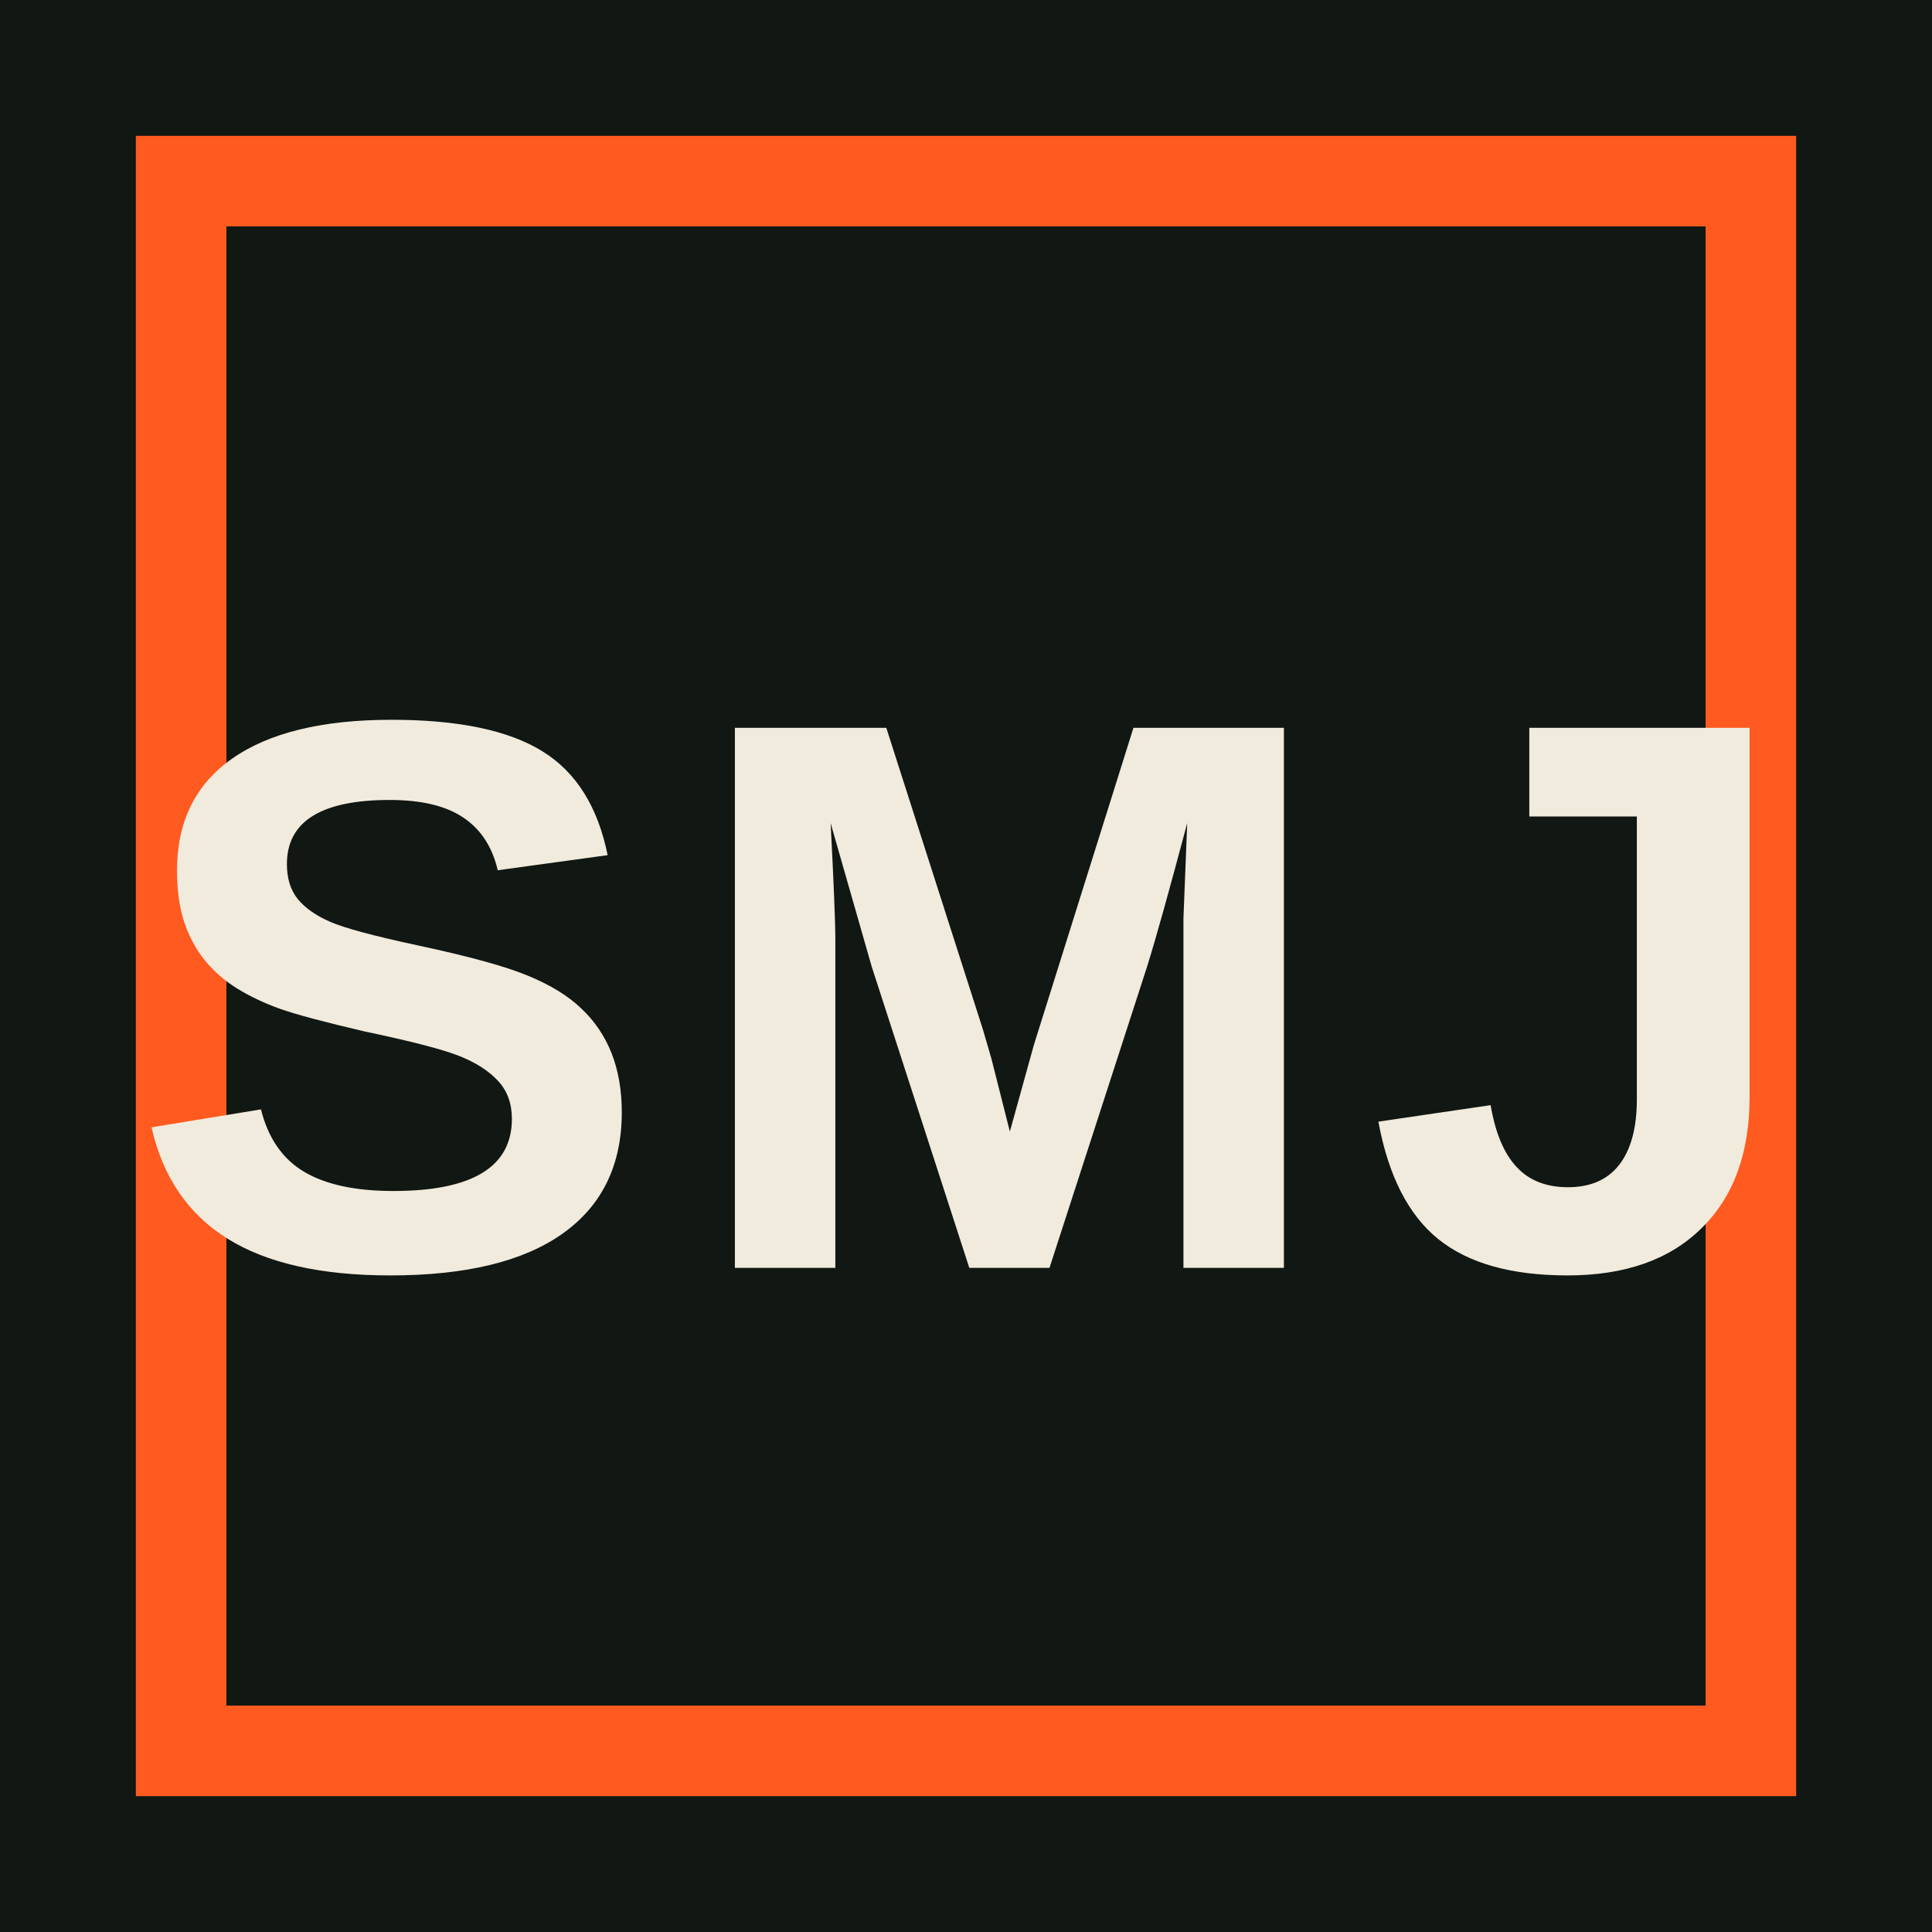
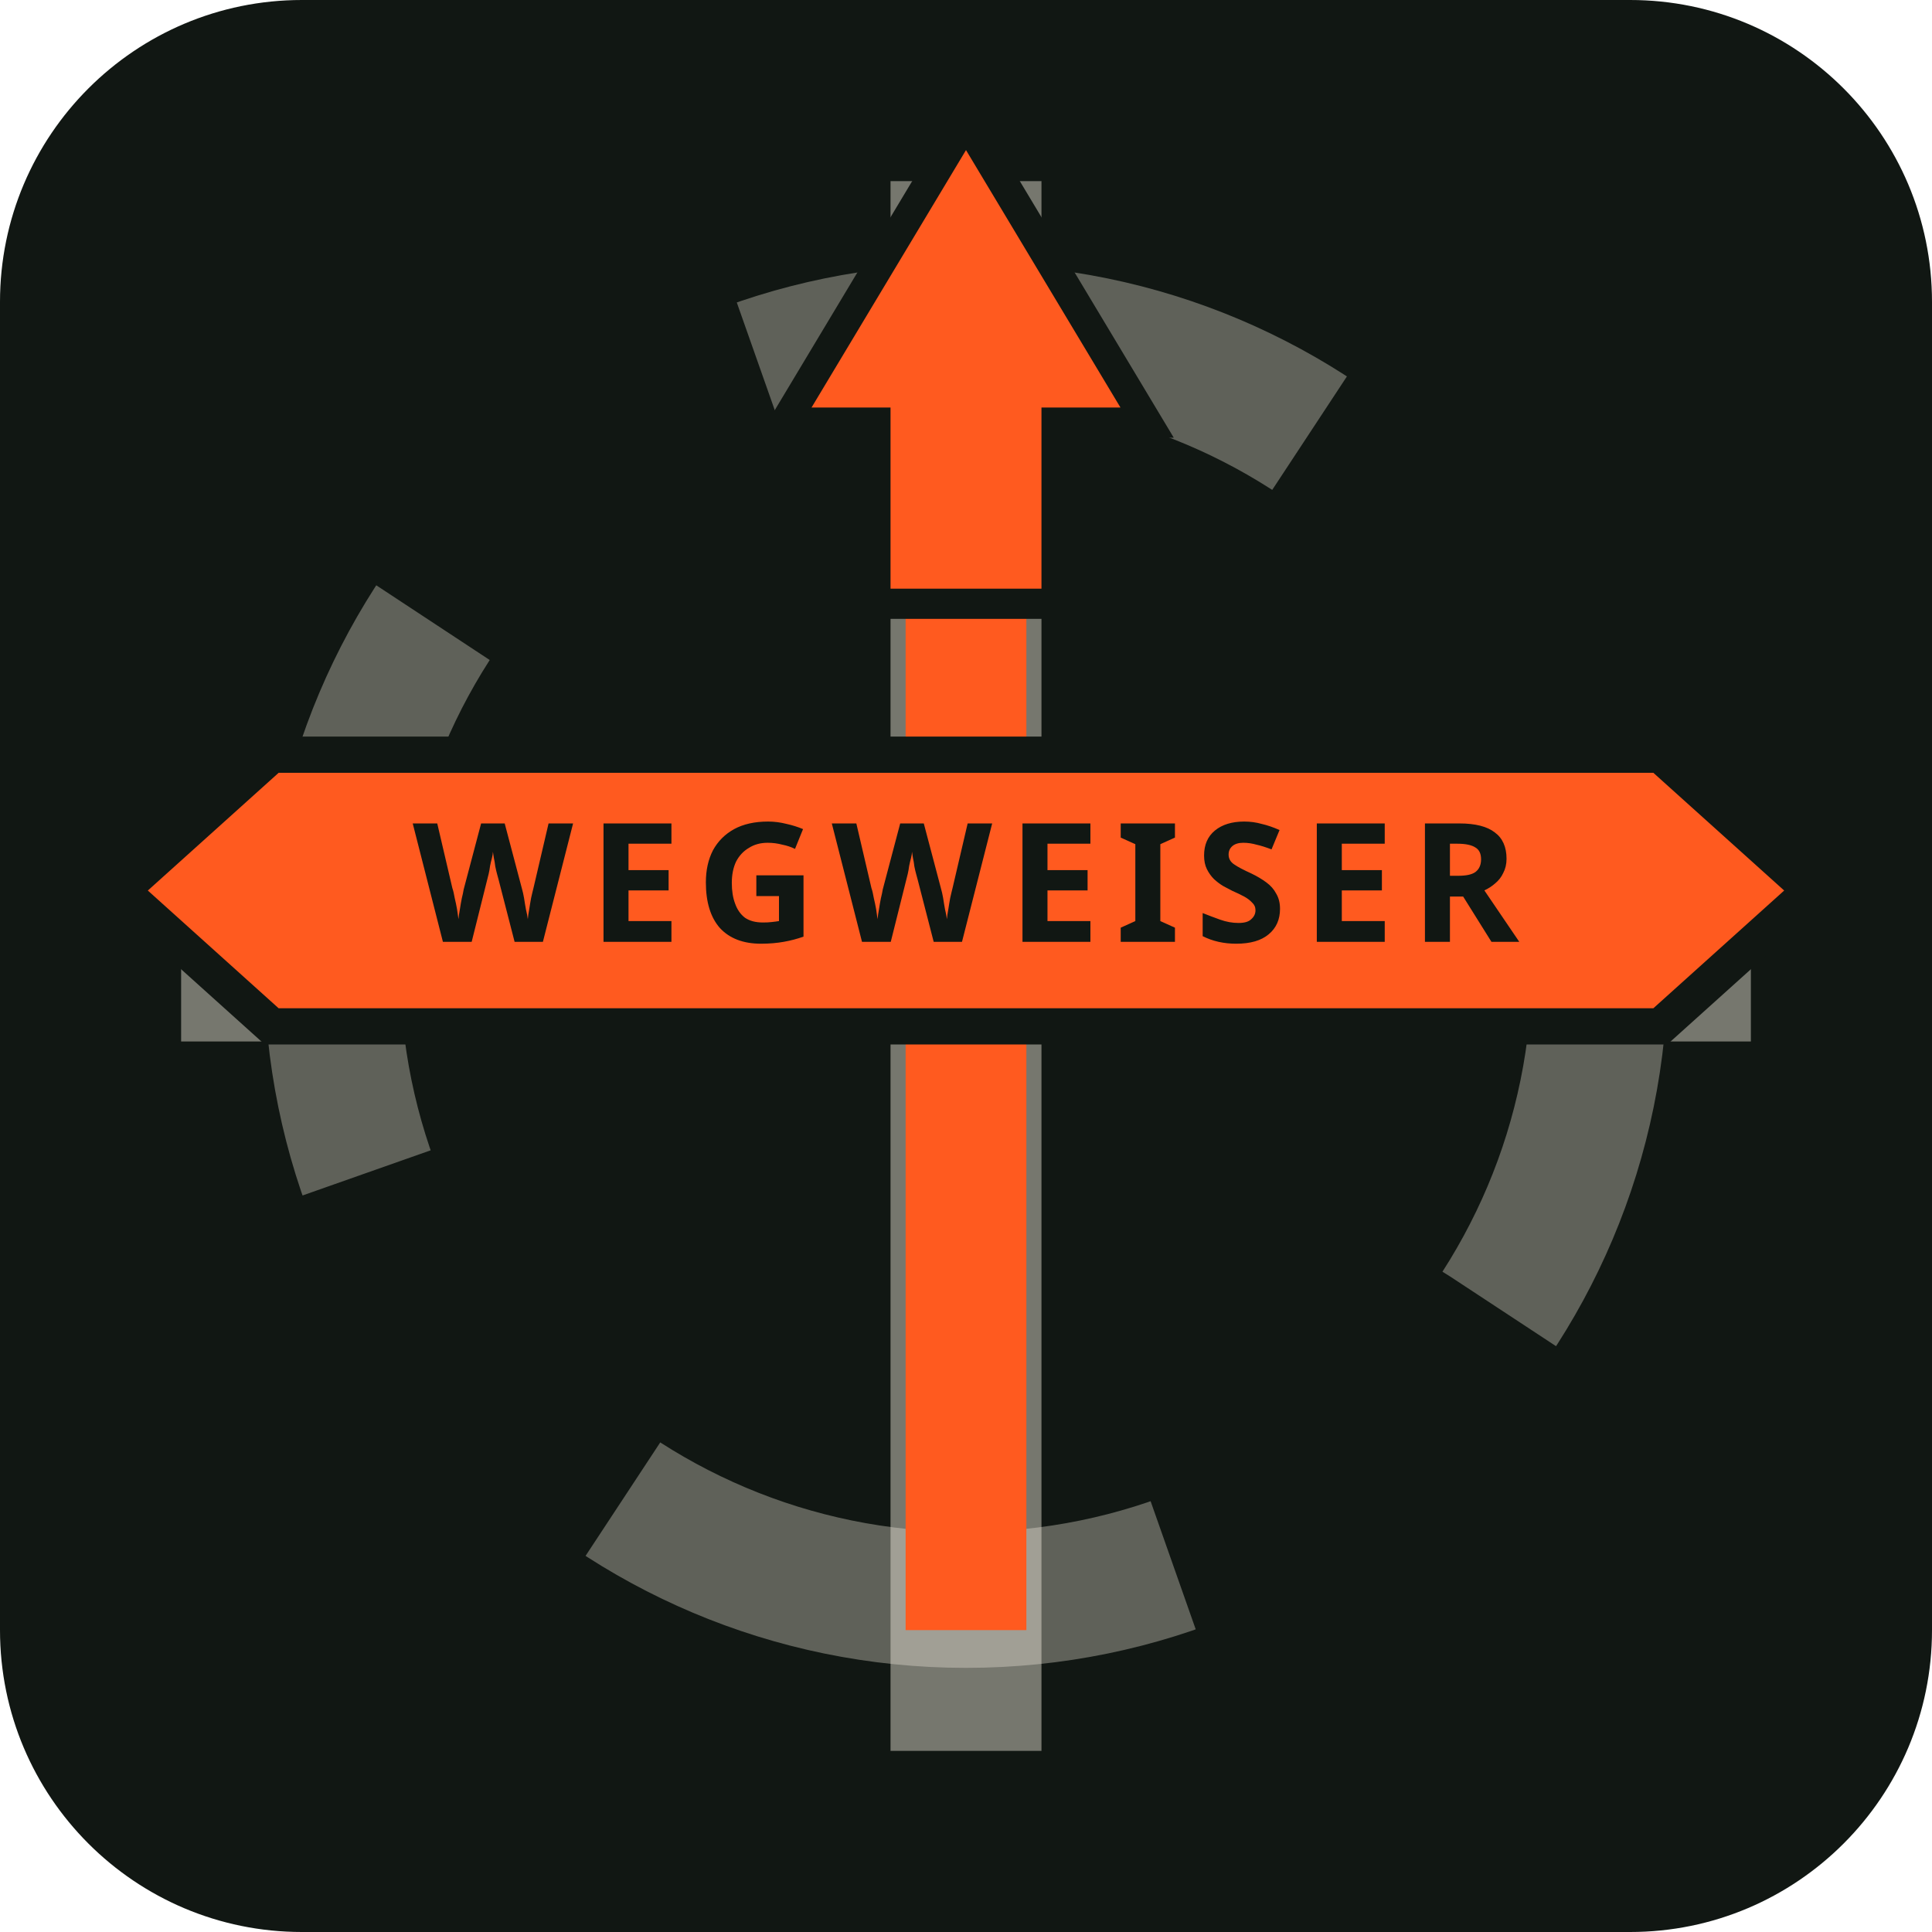
<svg xmlns="http://www.w3.org/2000/svg" viewBox="0 0 64 64">
-   <rect width="64" height="64" fill="#111713" />
-   <rect x="6" y="6" width="52" height="52" fill="none" stroke="#FF5A1F" stroke-width="3" />
-   <text x="32" y="42" font-family="Arial, Helvetica, sans-serif" font-size="26" font-weight="bold" fill="#F1EBDD" text-anchor="middle" letter-spacing="1">SMJ</text>
+   <rect width="64" height="64" rx="10" fill="#111713" />
+   <circle cx="32" cy="32" r="21" fill="none" stroke="#F1EBDD" stroke-width="4.5" stroke-dasharray="19 14" stroke-dashoffset="7" opacity="0.35" />
+   <rect x="29.5" y="6" width="5" height="52" fill="#F1EBDD" opacity="0.45" />
+   <rect x="6" y="29.5" width="52" height="5" fill="#F1EBDD" opacity="0.45" />
+   <rect x="30" y="10" width="4" height="44" fill="#FF5A1F" />
+   <path d="M 32 4 L 26 14 L 29 14 L 29 20 L 35 20 L 35 14 L 38 14 Z" fill="#FF5A1F" stroke="#111713" stroke-width="1" />
+   <polygon points="4,29.5 9,25 55,25 60,29.5 55,34 9,34" fill="#FF5A1F" stroke="#111713" stroke-width="1.2" />
+   <text x="32" y="31.2" fill="#111713" font-family="Arial Black, Impact, sans-serif" font-size="5.5" font-weight="900" text-anchor="middle" letter-spacing="0.5">WEGWEISER</text>
</svg>
